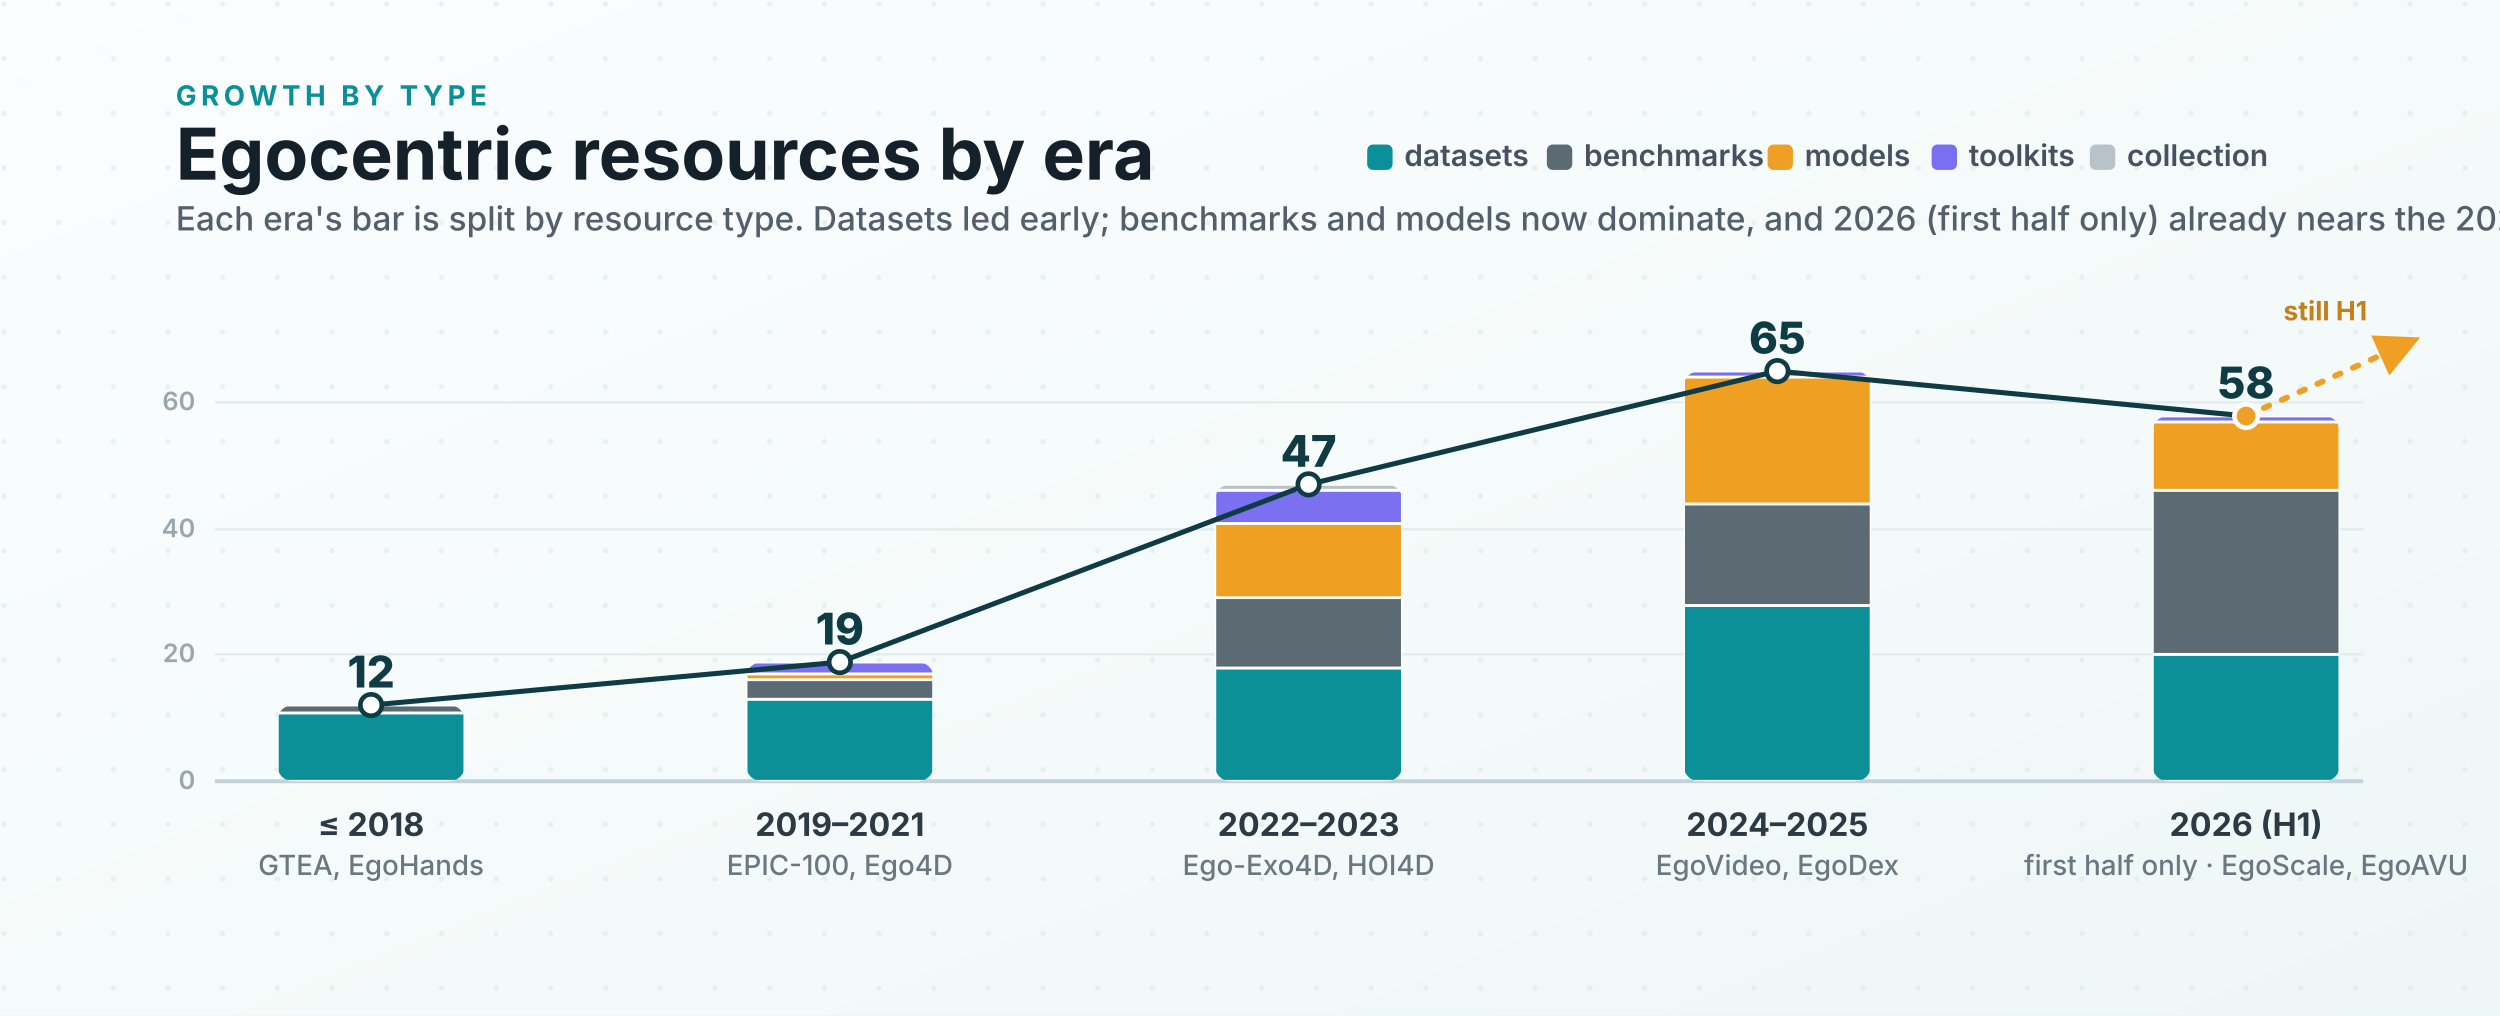
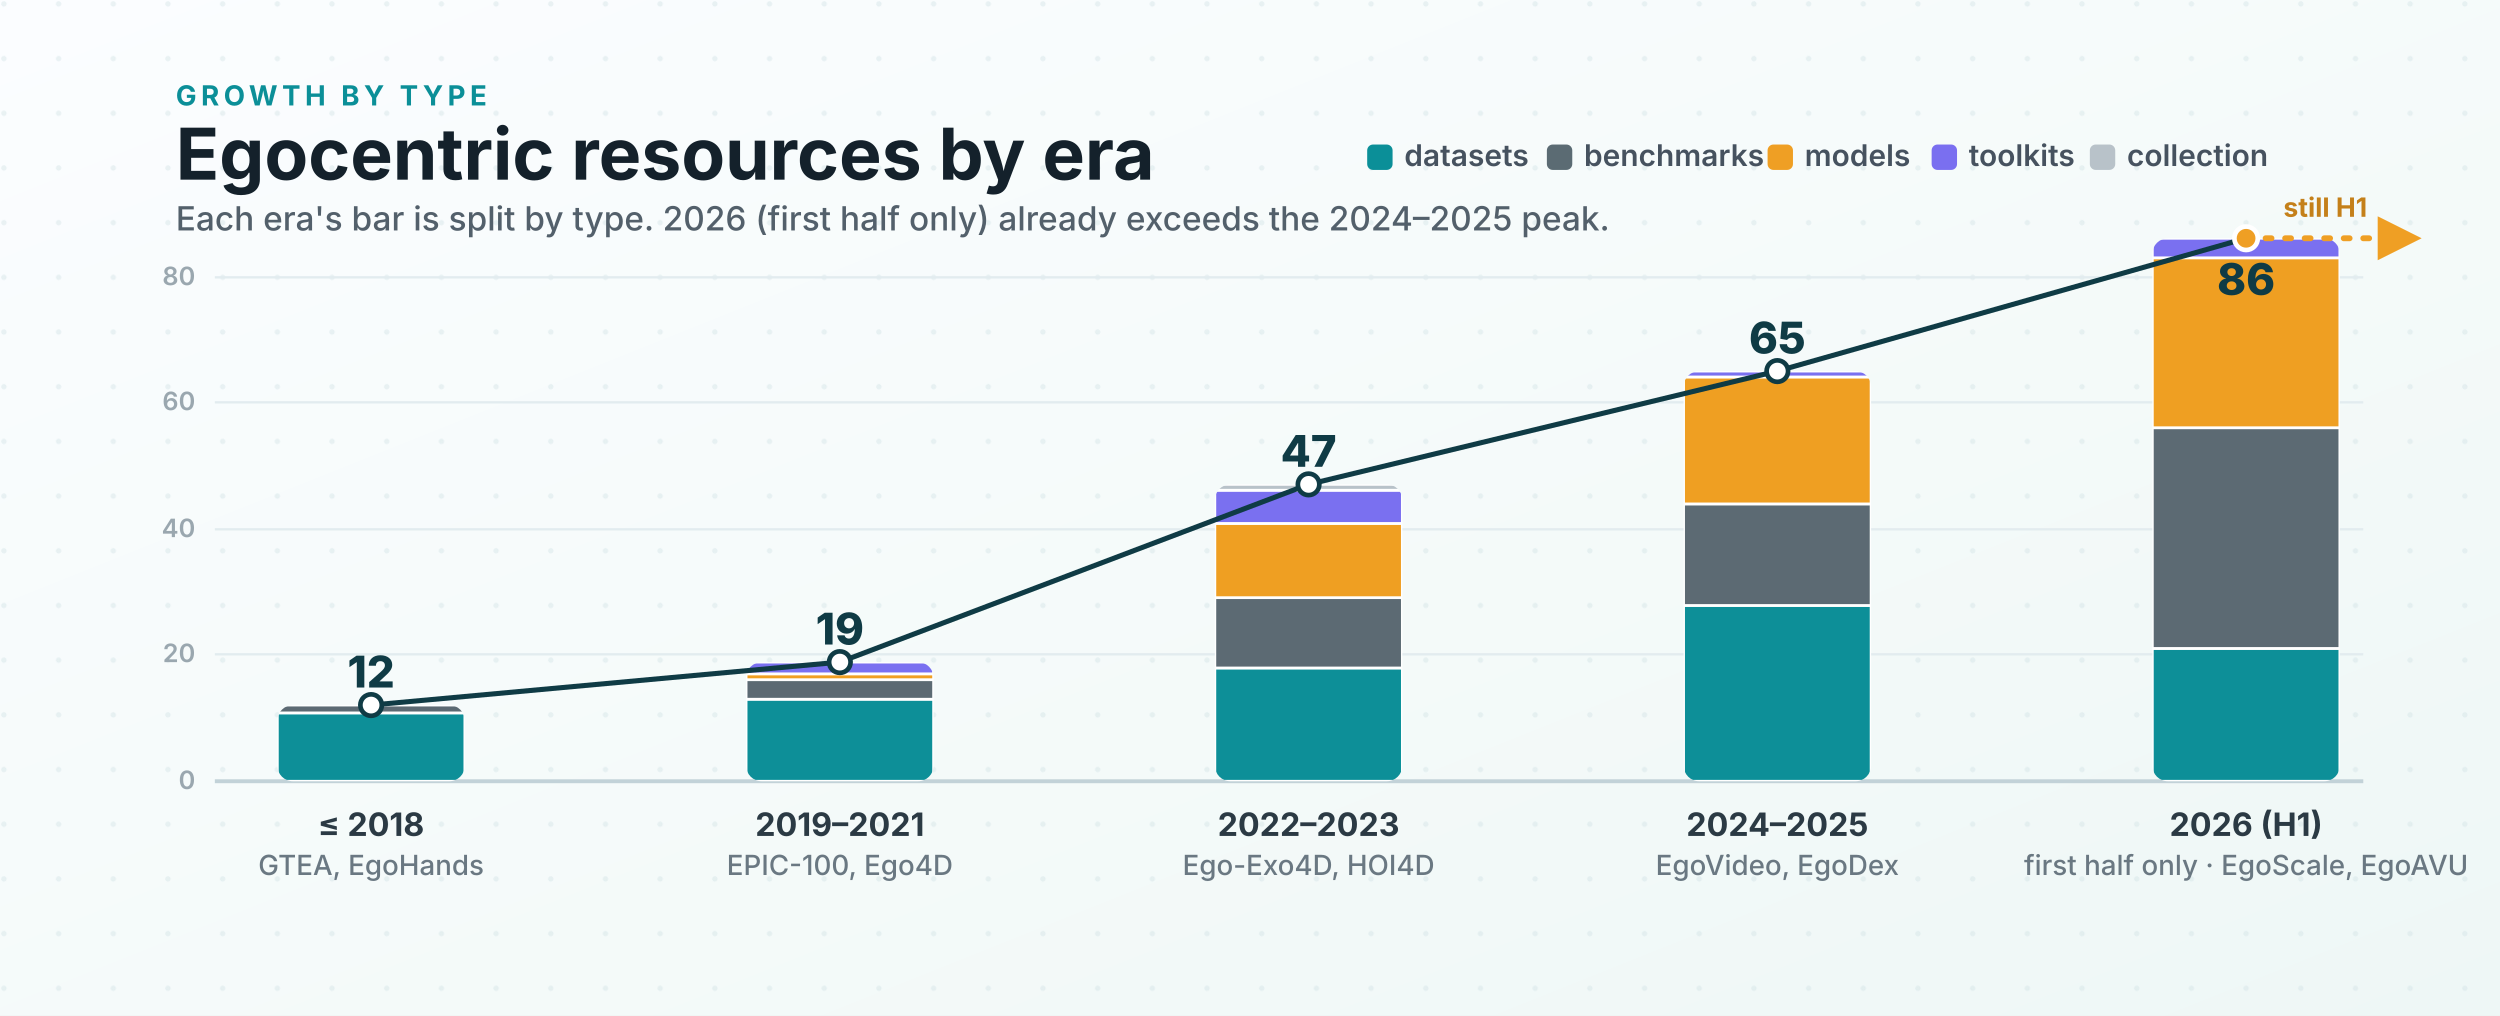
<svg xmlns="http://www.w3.org/2000/svg" viewBox="0 0 1280 520" role="img" aria-labelledby="title desc">
  <defs>
    <linearGradient id="bg" x1="0" x2="1" y1="0" y2="1">
      <stop offset="0" stop-color="#fbfdff" />
      <stop offset="0.6" stop-color="#f4faf9" />
      <stop offset="1" stop-color="#eef7f6" />
    </linearGradient>
    <pattern id="dots" width="28" height="28" patternUnits="userSpaceOnUse">
      <circle cx="2" cy="2" r="1.4" fill="#cfe0e4" opacity="0.4" />
    </pattern>
    <filter id="shadow" x="-14%" y="-14%" width="128%" height="140%">
      <feDropShadow dx="0" dy="6" stdDeviation="7" flood-color="#0f2a33" flood-opacity="0.12" />
    </filter>
    <marker id="up" viewBox="0 0 10 10" refX="6.5" refY="5" markerWidth="7.5" markerHeight="7.5" orient="auto-start-reverse">
      <path d="M0 0 L10 5 L0 10 z" fill="#ef9f24" />
    </marker>
    <clipPath id="c1">
      <rect x="142" y="361" width="96" height="39" rx="8" />
    </clipPath>
    <clipPath id="c2">
      <rect x="382" y="339" width="96" height="61" rx="8" />
    </clipPath>
    <clipPath id="c3">
      <rect x="622" y="248" width="96" height="152" rx="8" />
    </clipPath>
    <clipPath id="c4">
      <rect x="862" y="190" width="96" height="210" rx="8" />
    </clipPath>
    <clipPath id="c5">
-       <rect x="1102" y="213" width="96" height="187" rx="8" />
+       <rect x="1102" y="122" width="96" height="278" rx="8" />
    </clipPath>
    <style>
      .ink { fill: #14212b; }
      .kicker { font: 700 14.2px system-ui, -apple-system, "Segoe UI", sans-serif; fill: #0b8f98; letter-spacing: .16em; }
      .title { font: 700 36.6px system-ui, -apple-system, "Segoe UI", sans-serif; }
      .subtitle { font: 500 17.1px system-ui, -apple-system, "Segoe UI", sans-serif; fill: #53606b; }
      .count { font: 800 22.4px system-ui, -apple-system, "Segoe UI", sans-serif; fill: #0f3b45; }
      .era { font: 700 16.5px system-ui, -apple-system, "Segoe UI", sans-serif; fill: #2b3a44; }
      .anchor { font: 500 14.2px system-ui, -apple-system, "Segoe UI", sans-serif; fill: #6a7882; }
      .grid { stroke: #e2ecef; stroke-width: 1.2; }
      .gridlabel { font: 600 13.0px system-ui, -apple-system, "Segoe UI", sans-serif; fill: #9aa7af; }
      .axis { stroke: #c2d2d8; stroke-width: 2; }
      .trend { stroke: #0f3b45; stroke-width: 2.6; fill: none; stroke-linejoin: round; stroke-linecap: round; }
      .proj { stroke: #ef9f24; stroke-width: 3; fill: none; stroke-dasharray: 3 7; stroke-linecap: round; }
      .note { font: 700 13.6px system-ui, -apple-system, "Segoe UI", sans-serif; fill: #c4801a; }
      .seg { stroke: #ffffff; stroke-width: 1.4; }
      .lg { font: 600 15.3px system-ui, -apple-system, "Segoe UI", sans-serif; fill: #46525f; }
    </style>
  </defs>
  <rect width="1280" height="520" fill="url(#bg)" />
  <rect width="1280" height="520" fill="url(#dots)" />
  <text class="kicker" x="90" y="54">GROWTH BY TYPE</text>
  <text class="title ink" x="90" y="92">Egocentric resources by era</text>
-   <text class="subtitle" x="90" y="118">Each era's bar is split by resource type. Datasets led early; benchmarks and models now dominate, and 2026 (first half only) already nears the 2024–2025 peak.</text>
+   <text class="subtitle" x="90" y="118">Each era's bar is split by type. 2026 (first half only) already exceeds the 2024–2025 peak.</text>
  <g>
    <rect x="700" y="74" width="13" height="13" rx="3" fill="#0b8f98" />
    <text class="lg" x="719" y="85">datasets</text>
    <rect x="792" y="74" width="13" height="13" rx="3" fill="#5b6b73" />
    <text class="lg" x="811" y="85">benchmarks</text>
    <rect x="905" y="74" width="13" height="13" rx="3" fill="#ef9f24" />
    <text class="lg" x="924" y="85">models</text>
    <rect x="989" y="74" width="13" height="13" rx="3" fill="#7a6ff0" />
    <text class="lg" x="1008" y="85">toolkits</text>
    <rect x="1070" y="74" width="13" height="13" rx="3" fill="#b8c2c9" />
    <text class="lg" x="1089" y="85">collection</text>
  </g>
  <line class="grid" x1="110" y1="335" x2="1210" y2="335" />
  <line class="grid" x1="110" y1="271" x2="1210" y2="271" />
  <line class="grid" x1="110" y1="206" x2="1210" y2="206" />
+   <line class="grid" x1="110" y1="142" x2="1210" y2="142" />
  <text class="gridlabel" x="100" y="404" text-anchor="end">0</text>
  <text class="gridlabel" x="100" y="339" text-anchor="end">20</text>
  <text class="gridlabel" x="100" y="275" text-anchor="end">40</text>
  <text class="gridlabel" x="100" y="210" text-anchor="end">60</text>
+   <text class="gridlabel" x="100" y="146" text-anchor="end">80</text>
  <line class="axis" x1="110" y1="400" x2="1210" y2="400" />
  <g clip-path="url(#c1)" filter="url(#shadow)">
    <rect class="seg" x="142" y="365" width="96" height="35" fill="#0b8f98" />
    <rect class="seg" x="142" y="361" width="96" height="4" fill="#5b6b73" />
  </g>
  <g clip-path="url(#c2)" filter="url(#shadow)">
    <rect class="seg" x="382" y="358" width="96" height="42" fill="#0b8f98" />
    <rect class="seg" x="382" y="348" width="96" height="10" fill="#5b6b73" />
    <rect class="seg" x="382" y="345" width="96" height="3" fill="#ef9f24" />
    <rect class="seg" x="382" y="339" width="96" height="6" fill="#7a6ff0" />
  </g>
  <g clip-path="url(#c3)" filter="url(#shadow)">
    <rect class="seg" x="622" y="342" width="96" height="58" fill="#0b8f98" />
    <rect class="seg" x="622" y="306" width="96" height="36" fill="#5b6b73" />
    <rect class="seg" x="622" y="268" width="96" height="38" fill="#ef9f24" />
    <rect class="seg" x="622" y="251" width="96" height="17" fill="#7a6ff0" />
    <rect class="seg" x="622" y="248" width="96" height="3" fill="#b8c2c9" />
  </g>
  <g clip-path="url(#c4)" filter="url(#shadow)">
    <rect class="seg" x="862" y="310" width="96" height="90" fill="#0b8f98" />
    <rect class="seg" x="862" y="258" width="96" height="52" fill="#5b6b73" />
    <rect class="seg" x="862" y="193" width="96" height="65" fill="#ef9f24" />
    <rect class="seg" x="862" y="190" width="96" height="3" fill="#7a6ff0" />
  </g>
  <g clip-path="url(#c5)" filter="url(#shadow)">
-     <rect class="seg" x="1102" y="335" width="96" height="65" fill="#0b8f98" />
-     <rect class="seg" x="1102" y="251" width="96" height="84" fill="#5b6b73" />
-     <rect class="seg" x="1102" y="216" width="96" height="35" fill="#ef9f24" />
-     <rect class="seg" x="1102" y="213" width="96" height="3" fill="#7a6ff0" />
+     <rect class="seg" x="1102" y="332" width="96" height="68" fill="#0b8f98" />
+     <rect class="seg" x="1102" y="219" width="96" height="113" fill="#5b6b73" />
+     <rect class="seg" x="1102" y="132" width="96" height="87" fill="#ef9f24" />
+     <rect class="seg" x="1102" y="122" width="96" height="10" fill="#7a6ff0" />
  </g>
-   <polyline class="trend" points="190,361 430,339 670,248 910,190 1150,213" />
-   <path class="proj" d="M1150 213 L1232 176" marker-end="url(#up)" />
-   <text class="note" x="1212" y="164" text-anchor="end">still H1</text>
+   <polyline class="trend" points="190,361 430,339 670,248 910,190 1150,122" />
+   <path class="proj" d="M1150 122 L1232 122" marker-end="url(#up)" />
+   <text class="note" x="1212" y="111" text-anchor="end">still H1</text>
  <g>
    <circle cx="190" cy="361" r="5.5" fill="#ffffff" stroke="#0f3b45" stroke-width="2.4" />
    <circle cx="430" cy="339" r="5.5" fill="#ffffff" stroke="#0f3b45" stroke-width="2.4" />
    <circle cx="670" cy="248" r="5.5" fill="#ffffff" stroke="#0f3b45" stroke-width="2.4" />
    <circle cx="910" cy="190" r="5.5" fill="#ffffff" stroke="#0f3b45" stroke-width="2.4" />
-     <circle cx="1150" cy="213" r="6" fill="#ef9f24" stroke="#ffffff" stroke-width="2.4" />
+     <circle cx="1150" cy="122" r="6" fill="#ef9f24" stroke="#ffffff" stroke-width="2.4" />
  </g>
  <text class="count" x="190" y="352" text-anchor="middle">12</text>
  <text class="count" x="430" y="330" text-anchor="middle">19</text>
  <text class="count" x="670" y="239" text-anchor="middle">47</text>
  <text class="count" x="910" y="181" text-anchor="middle">65</text>
-   <text class="count" x="1150" y="204" text-anchor="middle">58</text>
+   <text class="count" x="1150" y="151" text-anchor="middle">86</text>
  <text class="era" x="190" y="428" text-anchor="middle">≤ 2018</text>
  <text class="anchor" x="190" y="448" text-anchor="middle">GTEA, EgoHands</text>
  <text class="era" x="430" y="428" text-anchor="middle">2019–2021</text>
  <text class="anchor" x="430" y="448" text-anchor="middle">EPIC-100, Ego4D</text>
  <text class="era" x="670" y="428" text-anchor="middle">2022–2023</text>
  <text class="anchor" x="670" y="448" text-anchor="middle">Ego-Exo4D, HOI4D</text>
  <text class="era" x="910" y="428" text-anchor="middle">2024–2025</text>
  <text class="anchor" x="910" y="448" text-anchor="middle">EgoVideo, EgoDex</text>
  <text class="era" x="1150" y="428" text-anchor="middle">2026 (H1)</text>
  <text class="anchor" x="1150" y="448" text-anchor="middle">first half only · EgoScale, EgoAVU</text>
</svg>
